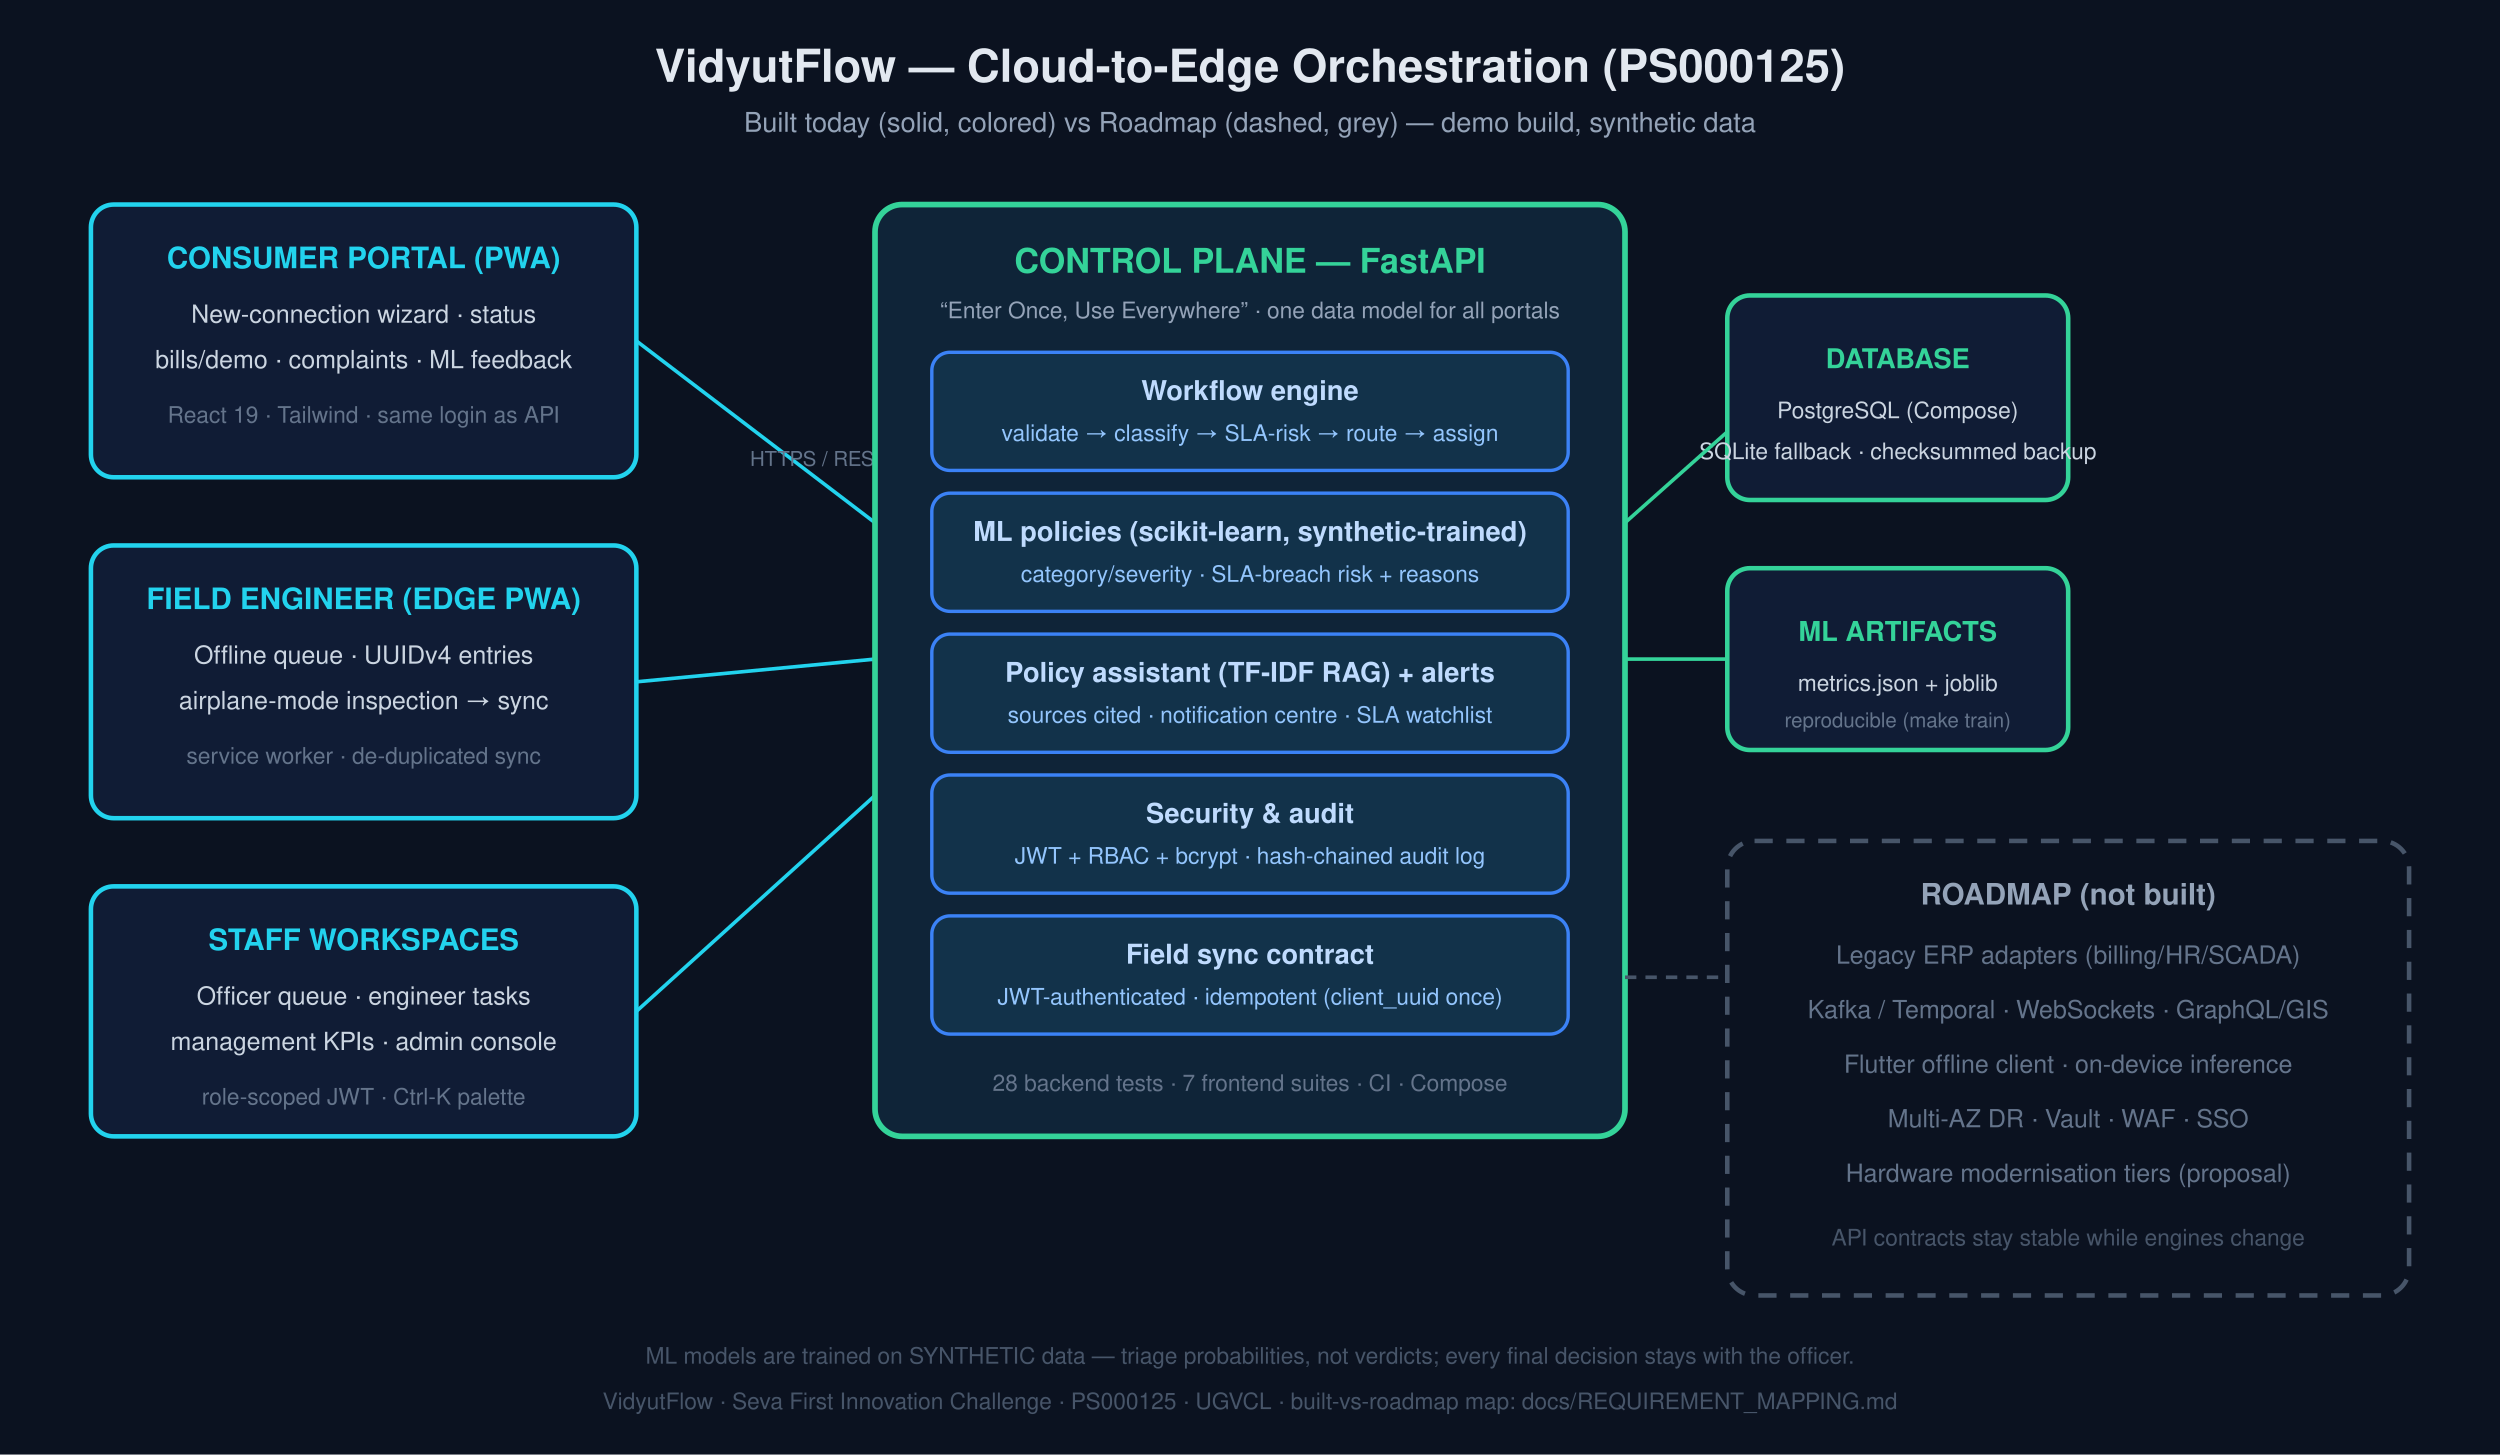
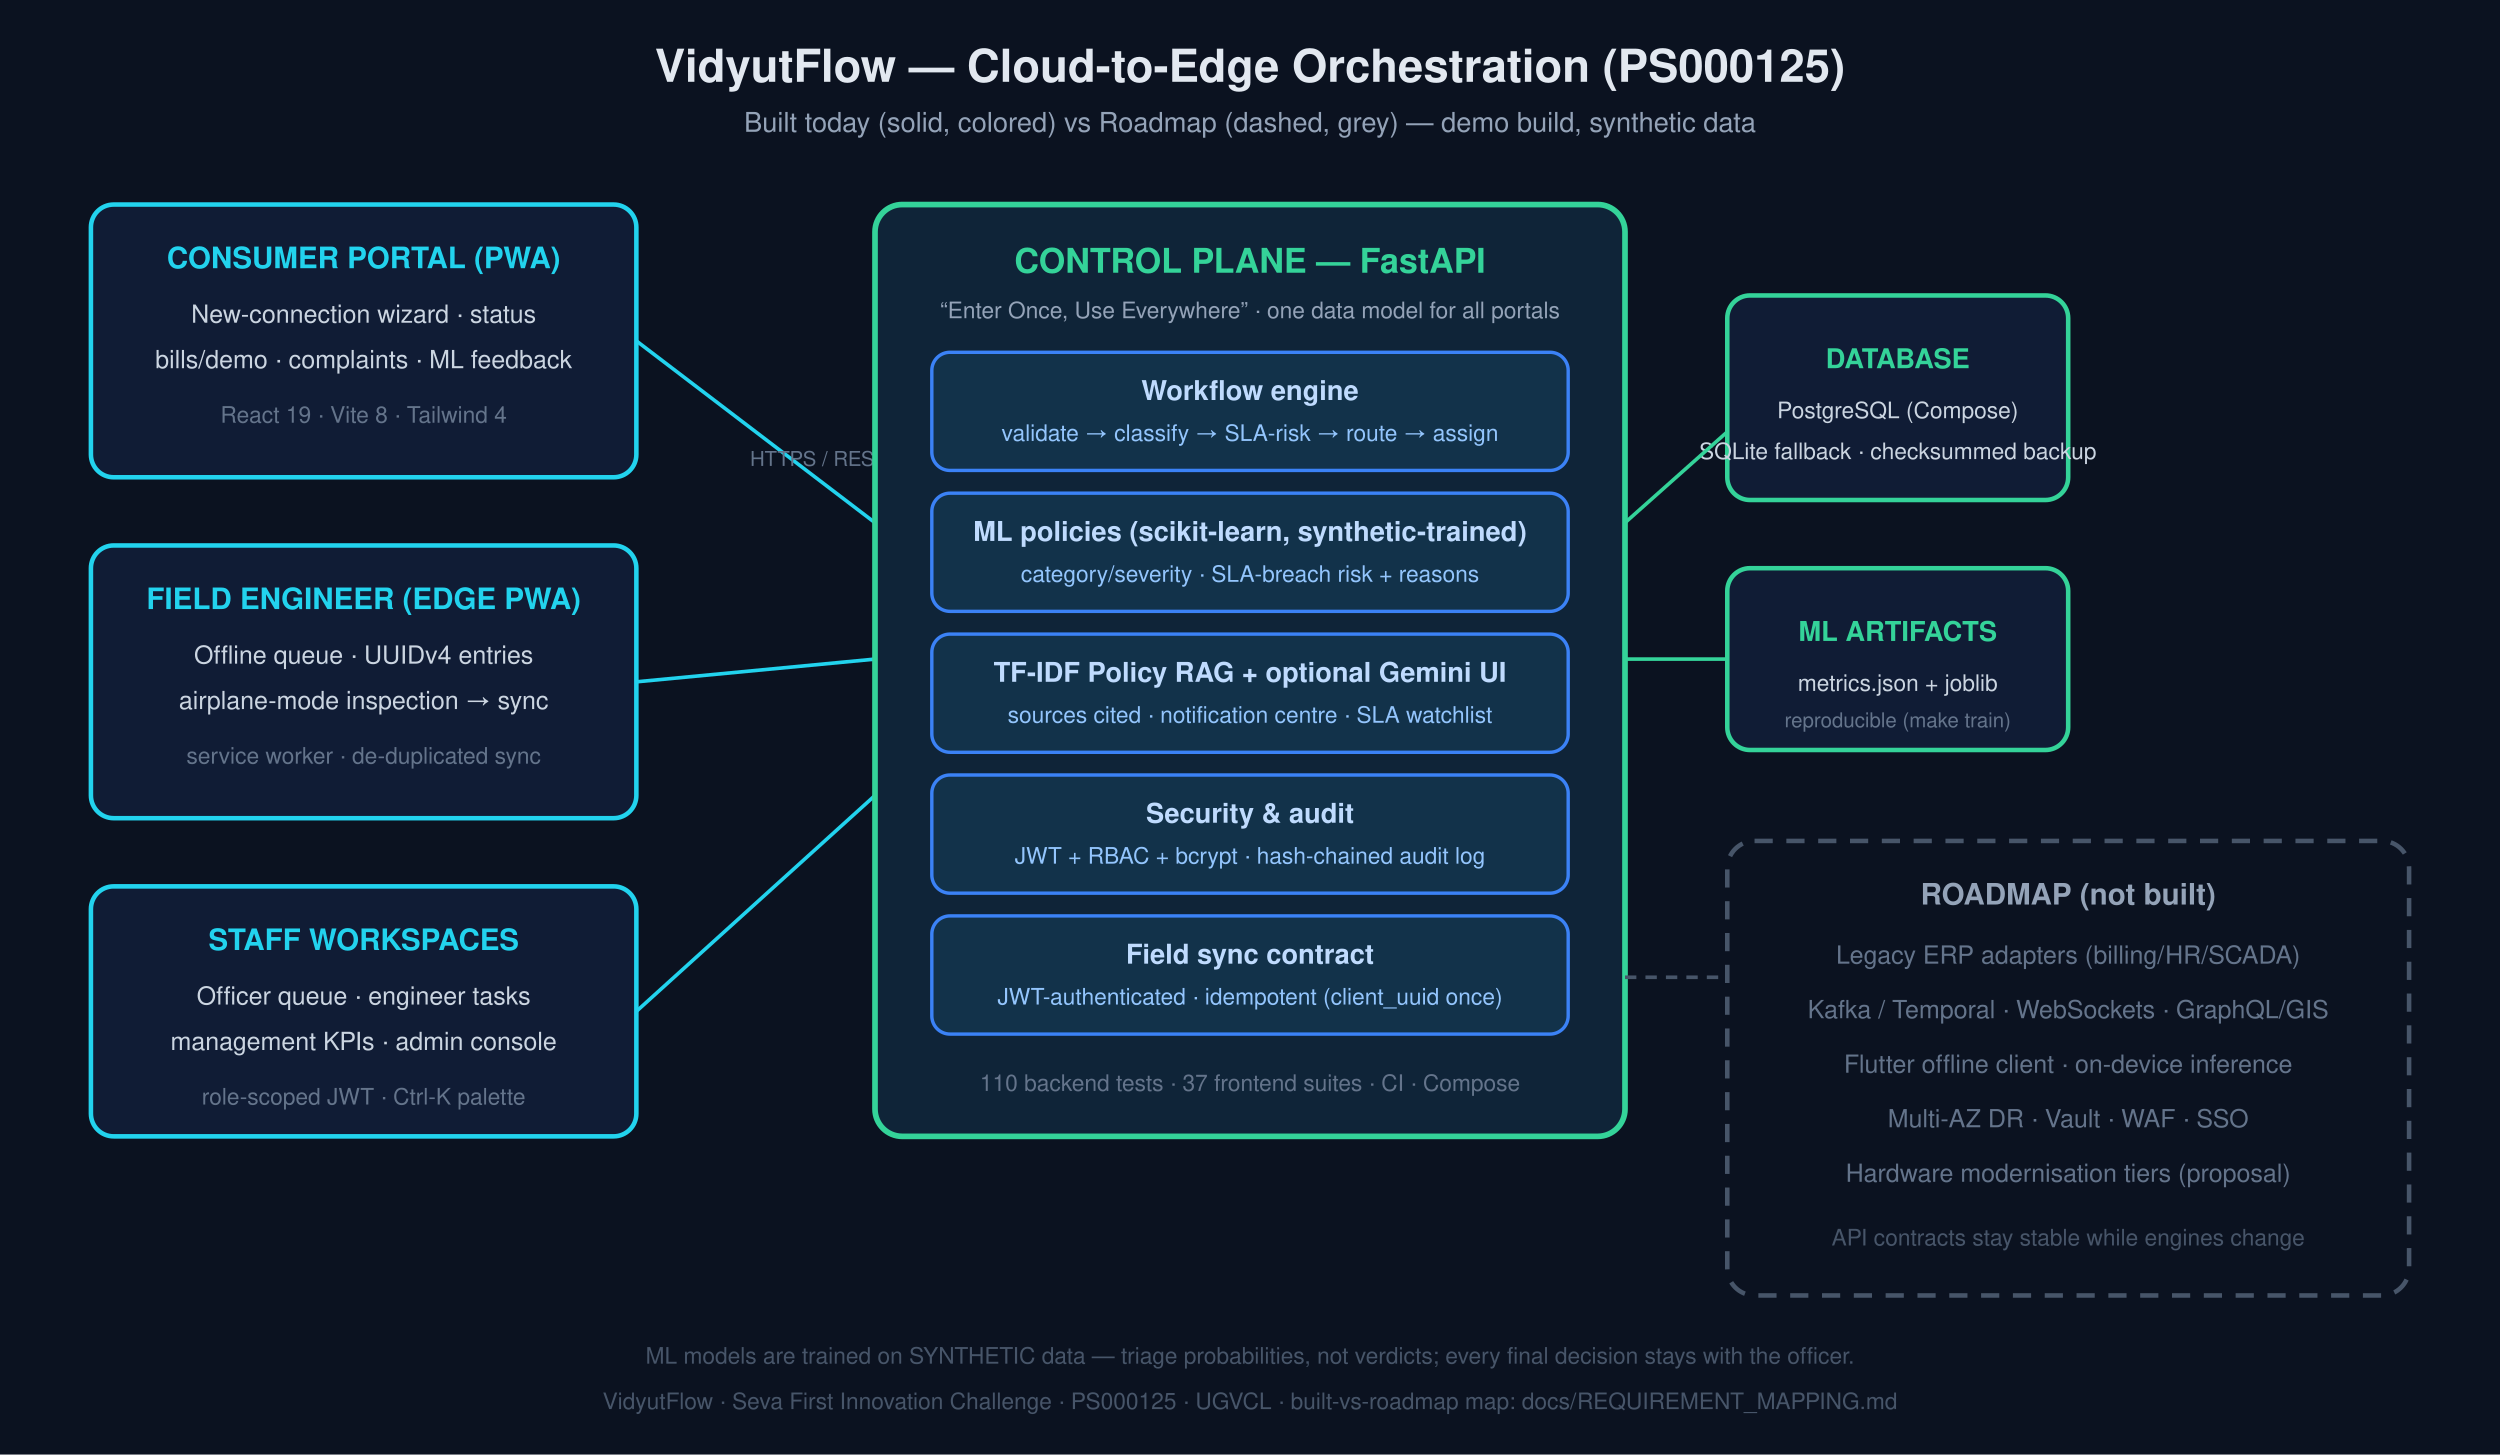
<svg xmlns="http://www.w3.org/2000/svg" width="1100" height="640" viewBox="0 0 1100 640" font-family="Segoe UI, Helvetica, Arial, sans-serif">
  <rect width="1100" height="640" fill="#0b1220" />
  <text x="550" y="36" text-anchor="middle" fill="#e2e8f0" font-size="20" font-weight="700">VidyutFlow — Cloud-to-Edge Orchestration (PS000125)</text>
  <text x="550" y="58" text-anchor="middle" fill="#94a3b8" font-size="12">Built today (solid, colored) vs Roadmap (dashed, grey) — demo build, synthetic data</text>
  <rect x="40" y="90" width="240" height="120" rx="10" fill="#101c35" stroke="#22d3ee" stroke-width="2" />
  <text x="160" y="118" text-anchor="middle" fill="#22d3ee" font-size="13" font-weight="700">CONSUMER PORTAL (PWA)</text>
  <text x="160" y="142" text-anchor="middle" fill="#cbd5e1" font-size="11">New-connection wizard · status</text>
  <text x="160" y="162" text-anchor="middle" fill="#cbd5e1" font-size="11">bills/demo · complaints · ML feedback</text>
-   <text x="160" y="186" text-anchor="middle" fill="#64748b" font-size="10">React 19 · Tailwind · same login as API</text>
+   <text x="160" y="186" text-anchor="middle" fill="#64748b" font-size="10">React 19 · Vite 8 · Tailwind 4</text>
  <rect x="40" y="240" width="240" height="120" rx="10" fill="#101c35" stroke="#22d3ee" stroke-width="2" />
  <text x="160" y="268" text-anchor="middle" fill="#22d3ee" font-size="13" font-weight="700">FIELD ENGINEER (EDGE PWA)</text>
  <text x="160" y="292" text-anchor="middle" fill="#cbd5e1" font-size="11">Offline queue · UUIDv4 entries</text>
  <text x="160" y="312" text-anchor="middle" fill="#cbd5e1" font-size="11">airplane-mode inspection → sync</text>
  <text x="160" y="336" text-anchor="middle" fill="#64748b" font-size="10">service worker · de-duplicated sync</text>
  <rect x="40" y="390" width="240" height="110" rx="10" fill="#101c35" stroke="#22d3ee" stroke-width="2" />
  <text x="160" y="418" text-anchor="middle" fill="#22d3ee" font-size="13" font-weight="700">STAFF WORKSPACES</text>
  <text x="160" y="442" text-anchor="middle" fill="#cbd5e1" font-size="11">Officer queue · engineer tasks</text>
  <text x="160" y="462" text-anchor="middle" fill="#cbd5e1" font-size="11">management KPIs · admin console</text>
  <text x="160" y="486" text-anchor="middle" fill="#64748b" font-size="10">role-scoped JWT · Ctrl-K palette</text>
  <line x1="280" y1="150" x2="385" y2="230" stroke="#22d3ee" stroke-width="1.6" />
  <line x1="280" y1="300" x2="385" y2="290" stroke="#22d3ee" stroke-width="1.6" />
  <line x1="280" y1="445" x2="385" y2="350" stroke="#22d3ee" stroke-width="1.6" />
  <text x="330" y="205" fill="#64748b" font-size="9">HTTPS / REST</text>
  <rect x="385" y="90" width="330" height="410" rx="12" fill="#0f2438" stroke="#34d399" stroke-width="2.5" />
  <text x="550" y="120" text-anchor="middle" fill="#34d399" font-size="15" font-weight="700">CONTROL PLANE — FastAPI</text>
  <text x="550" y="140" text-anchor="middle" fill="#94a3b8" font-size="10">“Enter Once, Use Everywhere” · one data model for all portals</text>
  <rect x="410" y="155" width="280" height="52" rx="8" fill="#12324a" stroke="#3b82f6" stroke-width="1.5" />
  <text x="550" y="176" text-anchor="middle" fill="#bfdbfe" font-size="12" font-weight="600">Workflow engine</text>
  <text x="550" y="194" text-anchor="middle" fill="#93c5fd" font-size="10">validate → classify → SLA-risk → route → assign</text>
  <rect x="410" y="217" width="280" height="52" rx="8" fill="#12324a" stroke="#3b82f6" stroke-width="1.5" />
  <text x="550" y="238" text-anchor="middle" fill="#bfdbfe" font-size="12" font-weight="600">ML policies (scikit-learn, synthetic-trained)</text>
  <text x="550" y="256" text-anchor="middle" fill="#93c5fd" font-size="10">category/severity · SLA-breach risk + reasons</text>
  <rect x="410" y="279" width="280" height="52" rx="8" fill="#12324a" stroke="#3b82f6" stroke-width="1.5" />
-   <text x="550" y="300" text-anchor="middle" fill="#bfdbfe" font-size="12" font-weight="600">Policy assistant (TF-IDF RAG) + alerts</text>
+   <text x="550" y="300" text-anchor="middle" fill="#bfdbfe" font-size="12" font-weight="600">TF-IDF Policy RAG + optional Gemini UI</text>
  <text x="550" y="318" text-anchor="middle" fill="#93c5fd" font-size="10">sources cited · notification centre · SLA watchlist</text>
  <rect x="410" y="341" width="280" height="52" rx="8" fill="#12324a" stroke="#3b82f6" stroke-width="1.5" />
  <text x="550" y="362" text-anchor="middle" fill="#bfdbfe" font-size="12" font-weight="600">Security &amp; audit</text>
  <text x="550" y="380" text-anchor="middle" fill="#93c5fd" font-size="10">JWT + RBAC + bcrypt · hash-chained audit log</text>
  <rect x="410" y="403" width="280" height="52" rx="8" fill="#12324a" stroke="#3b82f6" stroke-width="1.5" />
  <text x="550" y="424" text-anchor="middle" fill="#bfdbfe" font-size="12" font-weight="600">Field sync contract</text>
  <text x="550" y="442" text-anchor="middle" fill="#93c5fd" font-size="10">JWT-authenticated · idempotent (client_uuid once)</text>
-   <text x="550" y="480" text-anchor="middle" fill="#64748b" font-size="10">28 backend tests · 7 frontend suites · CI · Compose</text>
+   <text x="550" y="480" text-anchor="middle" fill="#64748b" font-size="10">110 backend tests · 37 frontend suites · CI · Compose</text>
  <rect x="760" y="130" width="150" height="90" rx="10" fill="#101c35" stroke="#34d399" stroke-width="2" />
  <text x="835" y="162" text-anchor="middle" fill="#34d399" font-size="12" font-weight="700">DATABASE</text>
  <text x="835" y="184" text-anchor="middle" fill="#cbd5e1" font-size="10">PostgreSQL (Compose)</text>
  <text x="835" y="202" text-anchor="middle" fill="#cbd5e1" font-size="10">SQLite fallback · checksummed backup</text>
  <line x1="715" y1="230" x2="760" y2="190" stroke="#34d399" stroke-width="1.6" />
  <rect x="760" y="250" width="150" height="80" rx="10" fill="#101c35" stroke="#34d399" stroke-width="2" />
  <text x="835" y="282" text-anchor="middle" fill="#34d399" font-size="12" font-weight="700">ML ARTIFACTS</text>
  <text x="835" y="304" text-anchor="middle" fill="#cbd5e1" font-size="10">metrics.json + joblib</text>
  <text x="835" y="320" text-anchor="middle" fill="#64748b" font-size="9">reproducible (make train)</text>
  <line x1="715" y1="290" x2="760" y2="290" stroke="#34d399" stroke-width="1.6" />
  <rect x="760" y="370" width="300" height="200" rx="12" fill="none" stroke="#475569" stroke-width="2" stroke-dasharray="8 6" />
  <text x="910" y="398" text-anchor="middle" fill="#94a3b8" font-size="13" font-weight="700">ROADMAP (not built)</text>
  <text x="910" y="424" text-anchor="middle" fill="#64748b" font-size="11">Legacy ERP adapters (billing/HR/SCADA)</text>
  <text x="910" y="448" text-anchor="middle" fill="#64748b" font-size="11">Kafka / Temporal · WebSockets · GraphQL/GIS</text>
  <text x="910" y="472" text-anchor="middle" fill="#64748b" font-size="11">Flutter offline client · on-device inference</text>
  <text x="910" y="496" text-anchor="middle" fill="#64748b" font-size="11">Multi-AZ DR · Vault · WAF · SSO</text>
  <text x="910" y="520" text-anchor="middle" fill="#64748b" font-size="11">Hardware modernisation tiers (proposal)</text>
  <text x="910" y="548" text-anchor="middle" fill="#475569" font-size="10">API contracts stay stable while engines change</text>
  <line x1="715" y1="430" x2="758" y2="430" stroke="#475569" stroke-width="1.6" stroke-dasharray="5 4" />
  <text x="550" y="600" text-anchor="middle" fill="#475569" font-size="10">ML models are trained on SYNTHETIC data — triage probabilities, not verdicts; every final decision stays with the officer.</text>
  <text x="550" y="620" text-anchor="middle" fill="#475569" font-size="10">VidyutFlow · Seva First Innovation Challenge · PS000125 · UGVCL · built-vs-roadmap map: docs/REQUIREMENT_MAPPING.md</text>
</svg>
